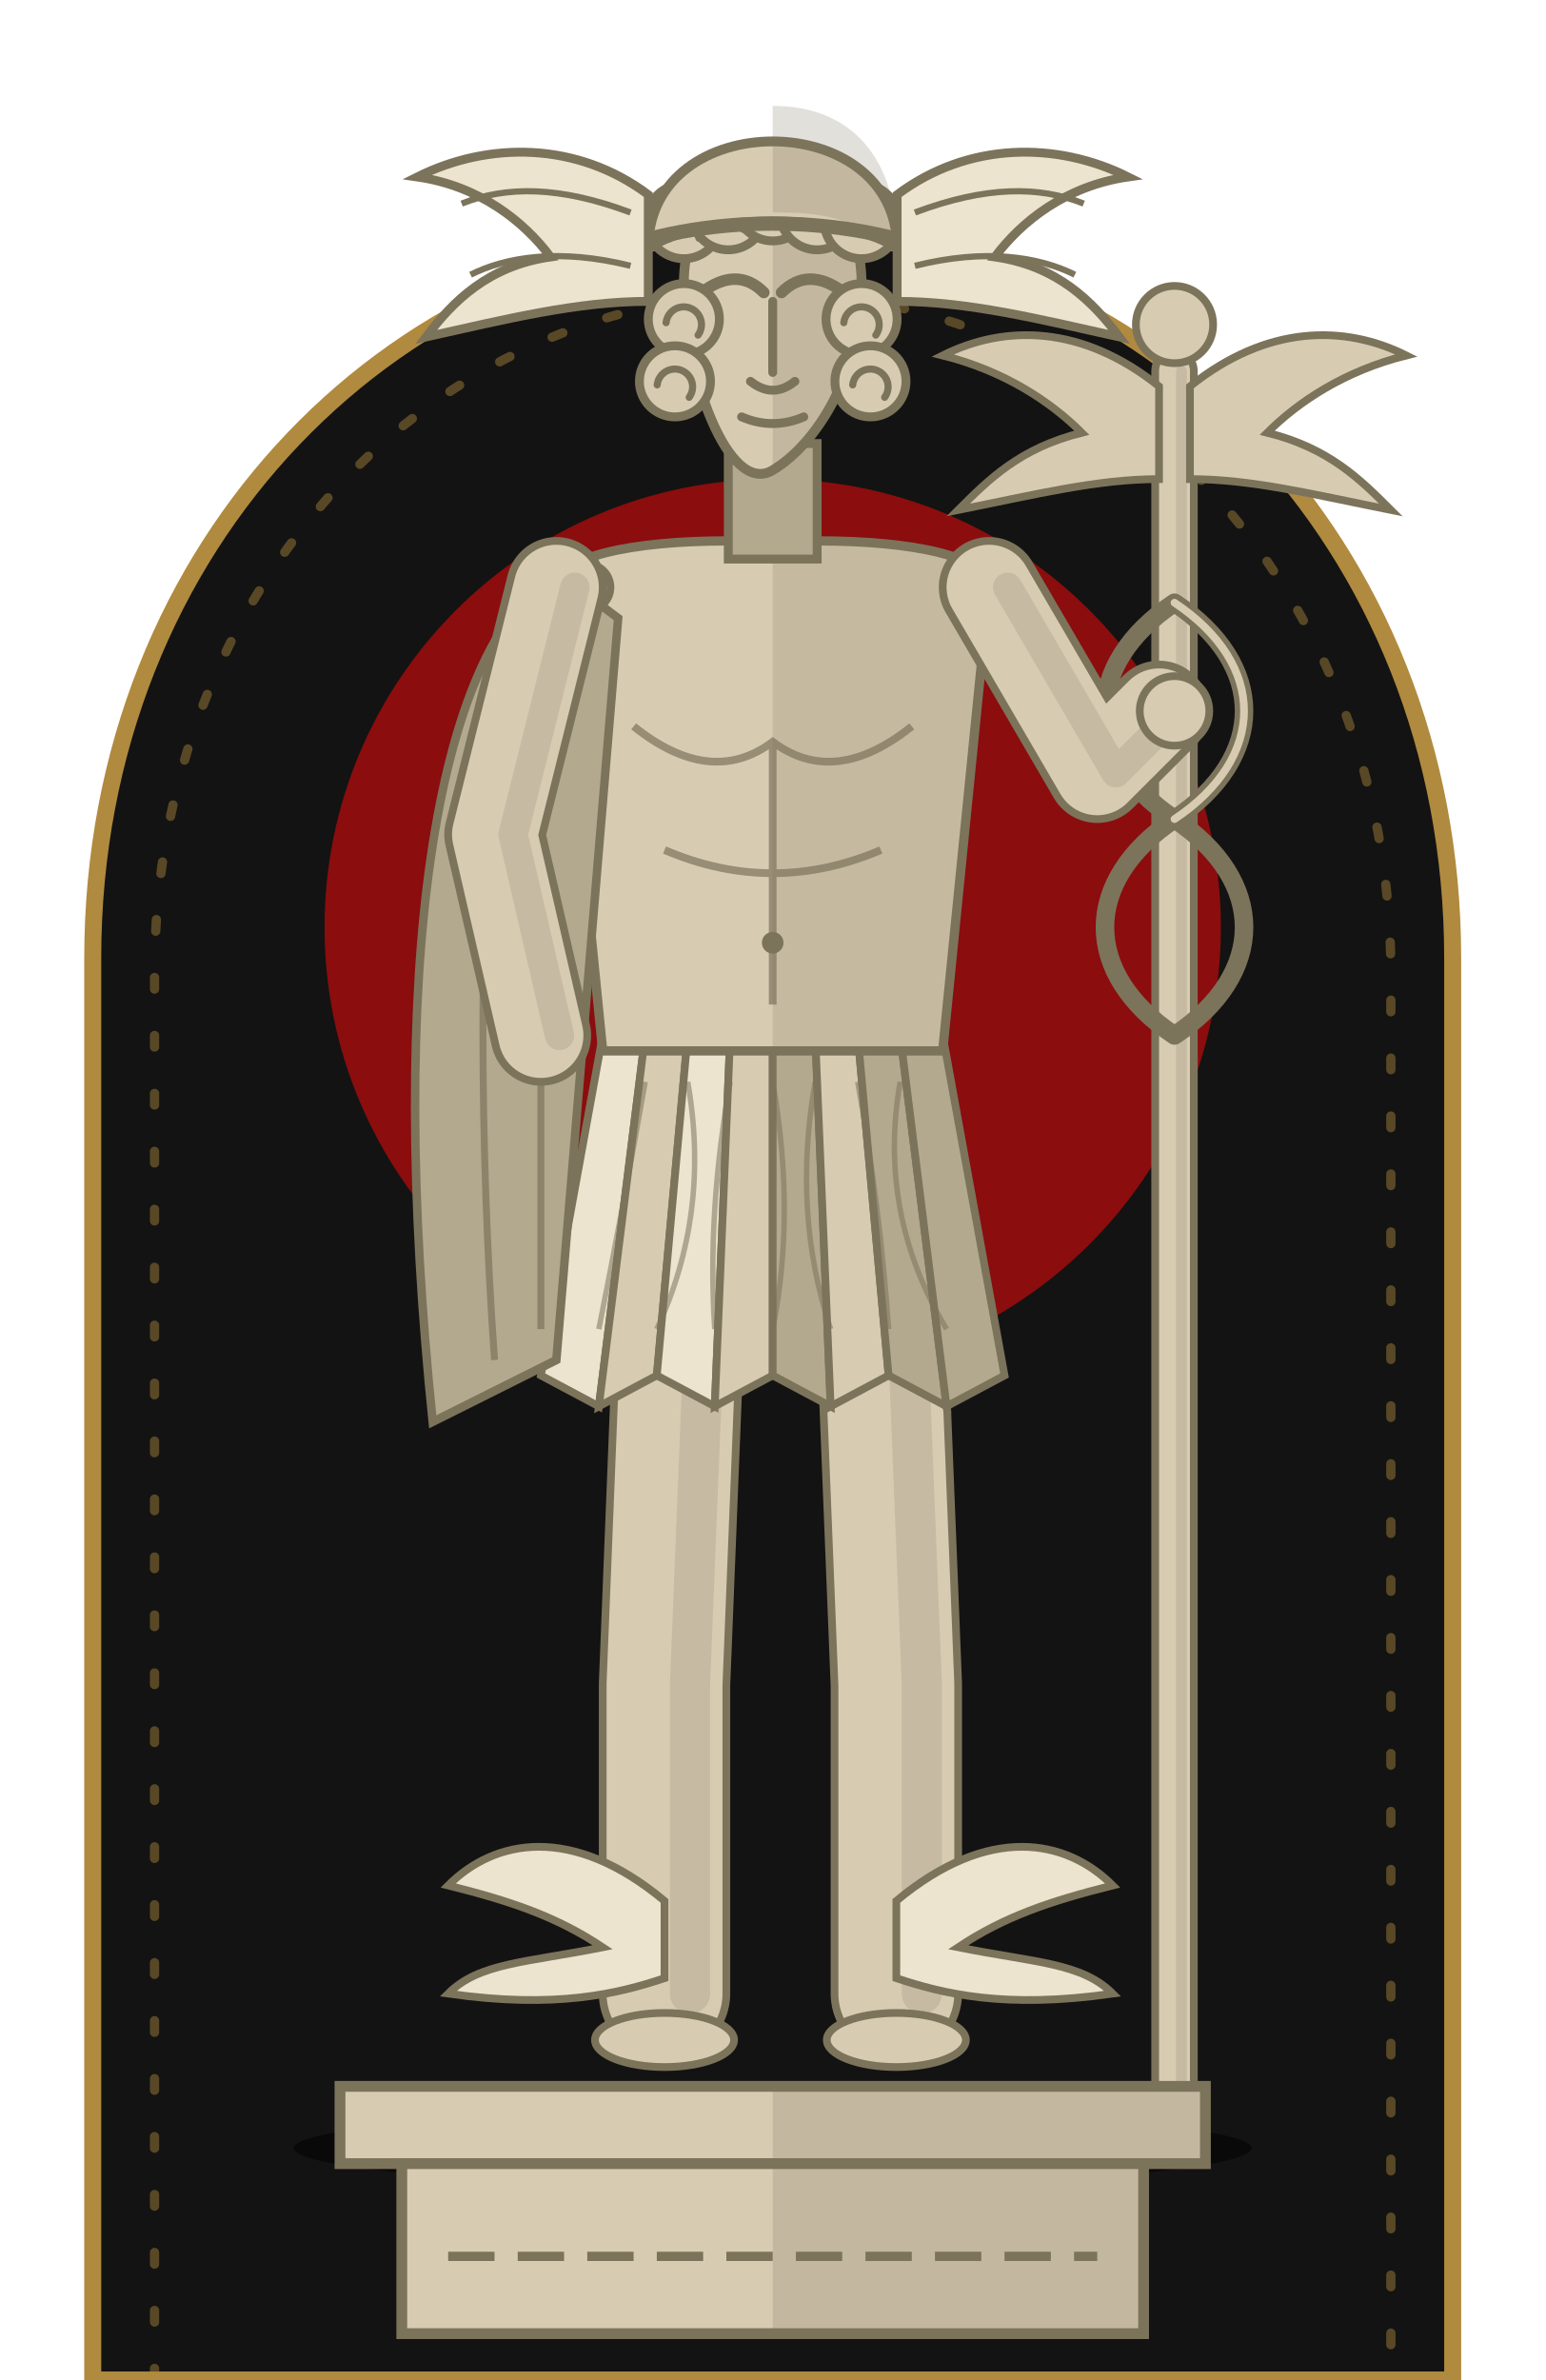
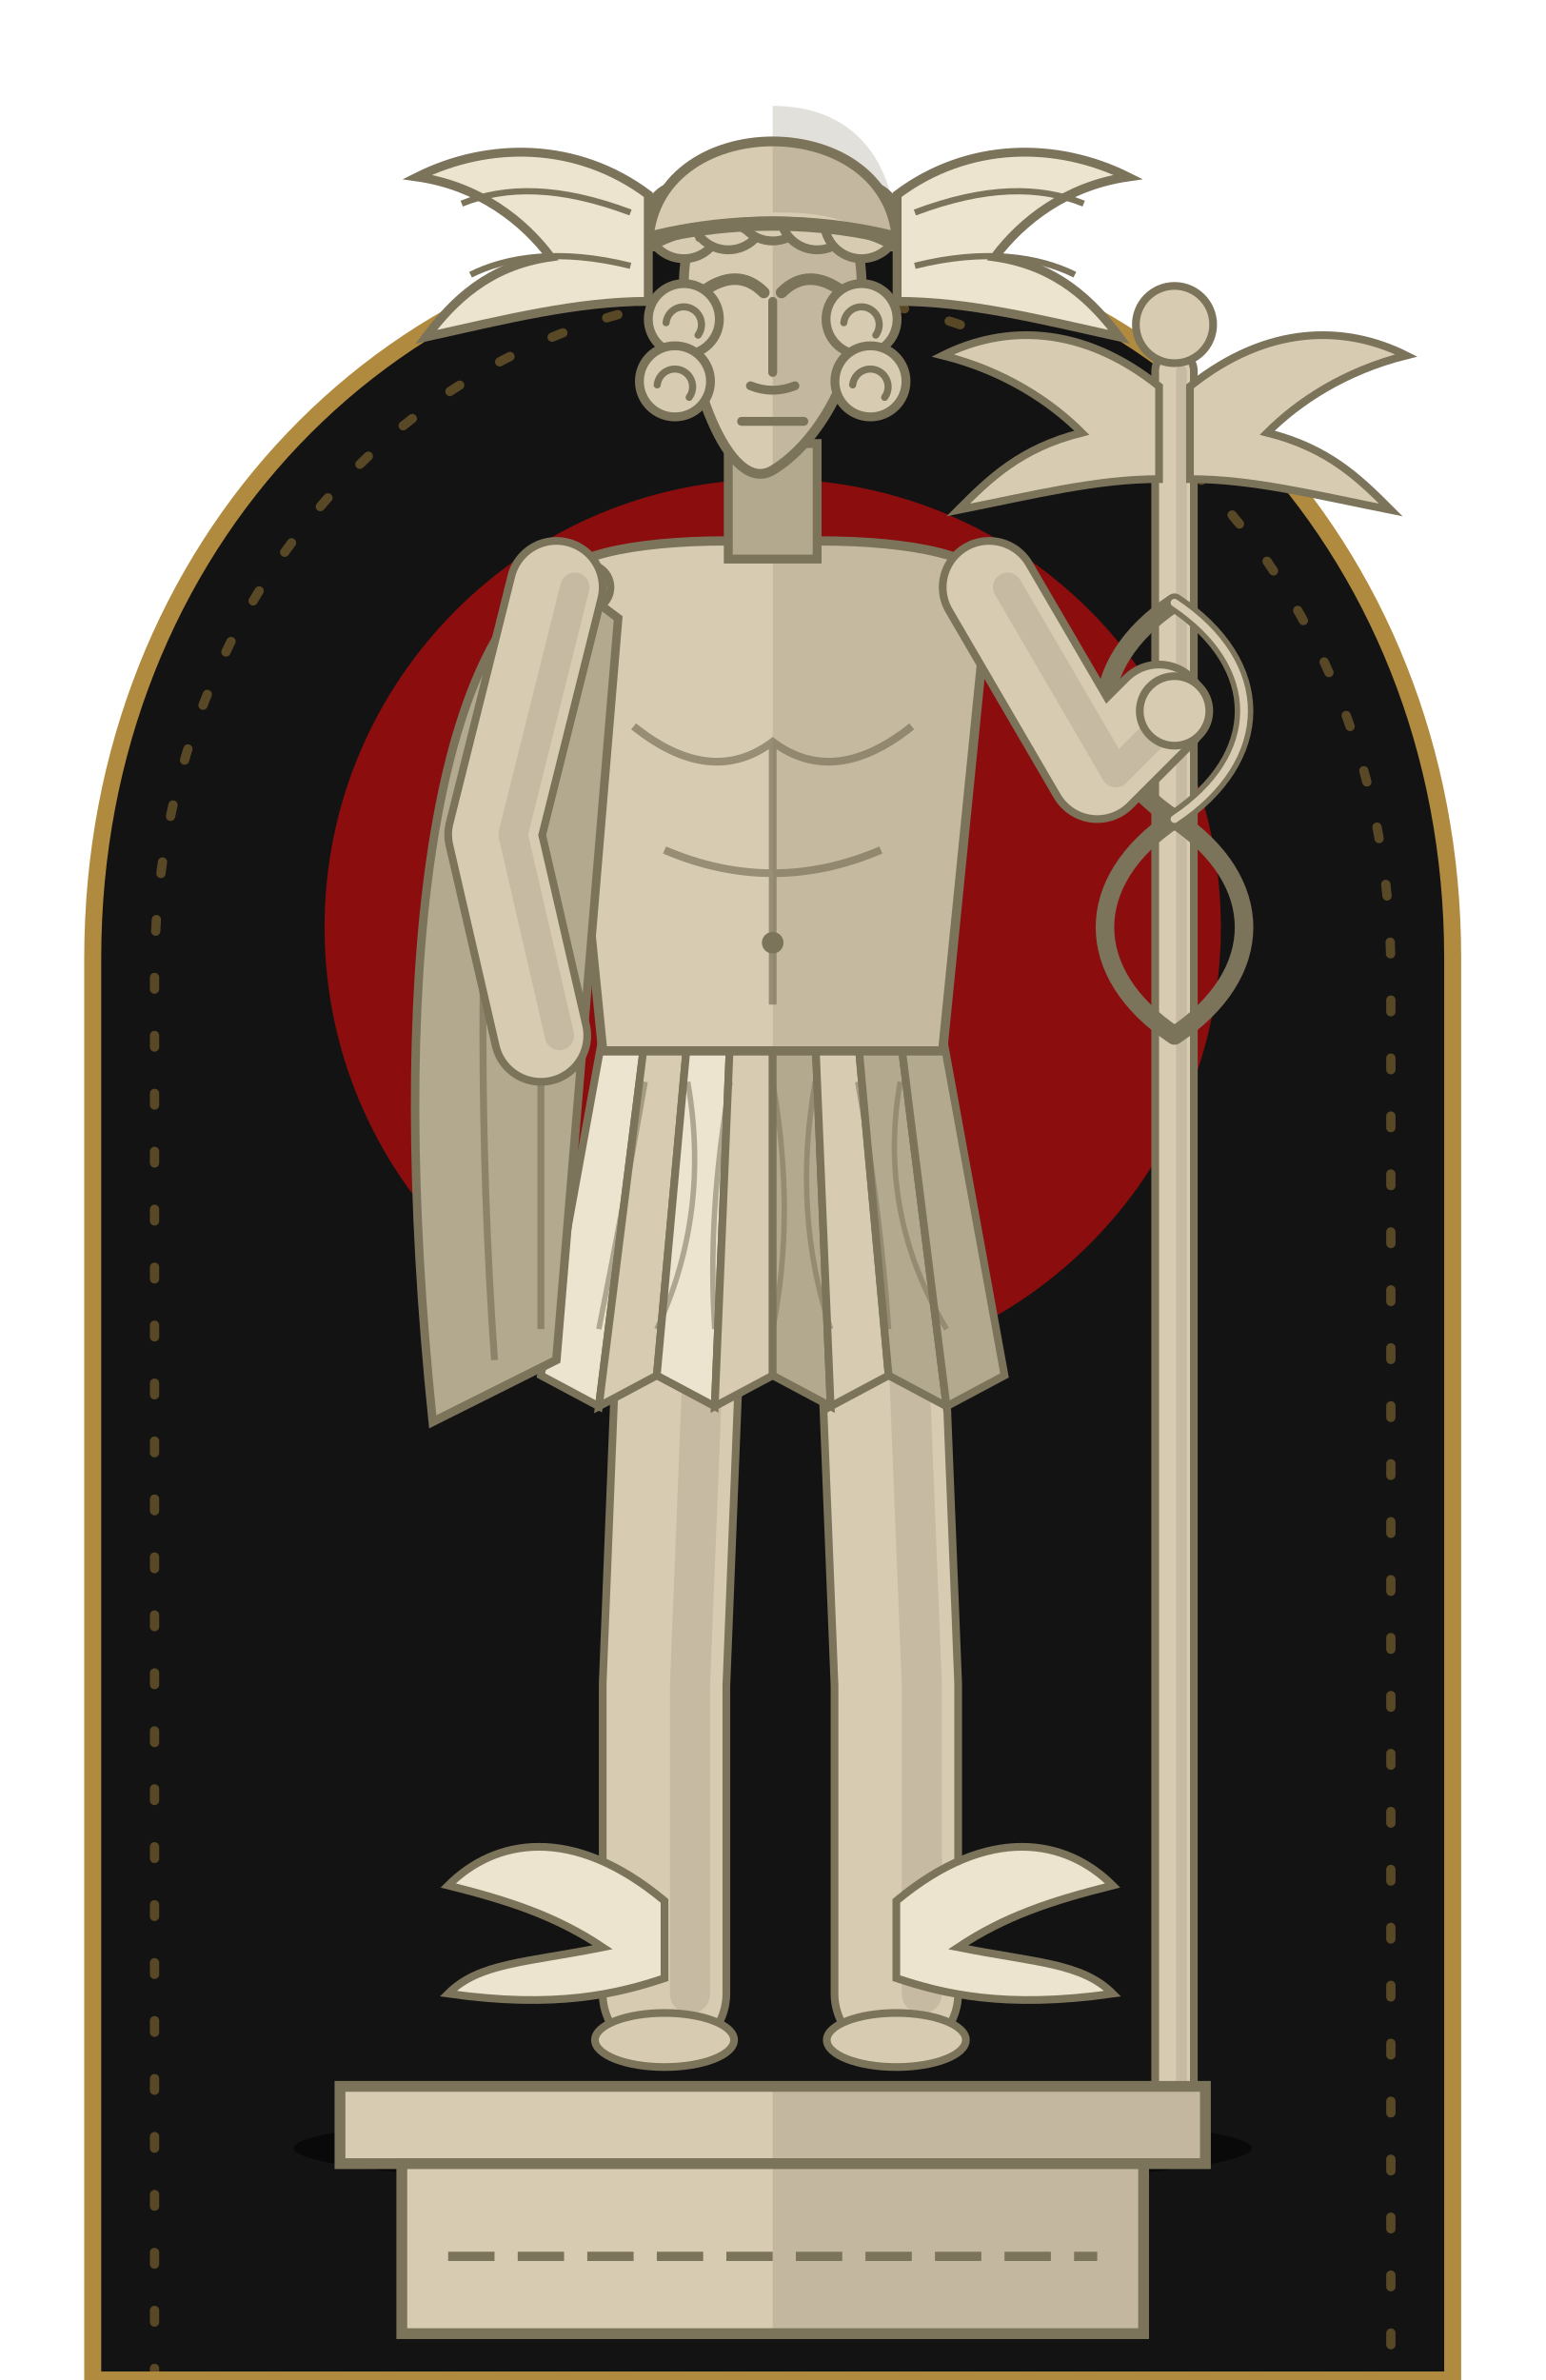
<svg xmlns="http://www.w3.org/2000/svg" viewBox="0 -8 200 308" role="img" aria-label="Hermes: kanatlı şapkalı, kerykeion tutan mermer heykel">
  <path d="M12 300V116C12 62 52 22 100 22S188 62 188 116V300Z" fill="#131313" stroke="#b08a3e" stroke-width="2.2" />
  <path d="M20 300V118C20 68 56 30 100 30S180 68 180 118V300Z" fill="none" stroke="#b08a3e" stroke-opacity=".45" stroke-width="1.2" stroke-dasharray="1.5 6" stroke-linecap="round" />
  <circle cx="100" cy="112" r="58" fill="#8b0d0d" />
  <path d="M152 40 L152 262" fill="none" stroke="#7c735b" stroke-width="6" stroke-linecap="round" stroke-linejoin="round" />
  <path d="M152 40 L152 262" fill="none" stroke="#d7ccb2" stroke-width="4" stroke-linecap="round" stroke-linejoin="round" />
  <path d="M152 40 L152 262" fill="none" stroke="#7c735b" stroke-opacity=".18" stroke-width="1.4" stroke-linecap="round" stroke-linejoin="round" transform="translate(0.9 0)" />
  <circle cx="152" cy="34" r="5" fill="#d7ccb2" stroke="#7c735b" stroke-width="1" />
  <path d="M150 42C140 34 130 34 122 38 130 40 136 44 140 48 132 50 128 54 124 58 134 56 142 54 150 54Z" fill="#d7ccb2" stroke="#7c735b" stroke-width="1" />
  <g transform="translate(304 0) scale(-1 1)">
    <path d="M150 42C140 34 130 34 122 38 130 40 136 44 140 48 132 50 128 54 124 58 134 56 142 54 150 54Z" fill="#d7ccb2" stroke="#7c735b" stroke-width="1" />
  </g>
  <path d="M152 70C140 78 140 90 152 98S164 118 152 126M152 70C164 78 164 90 152 98S140 118 152 126" fill="none" stroke="#7c735b" stroke-width="2.4" stroke-linecap="round" />
  <path d="M152 70C164 78 164 90 152 98" fill="none" stroke="#d7ccb2" stroke-width="1" stroke-linecap="round" />
  <path d="M88 160 L86 210 L86 250" fill="none" stroke="#7c735b" stroke-width="17" stroke-linecap="round" stroke-linejoin="round" />
  <path d="M88 160 L86 210 L86 250" fill="none" stroke="#d7ccb2" stroke-width="15" stroke-linecap="round" stroke-linejoin="round" />
  <path d="M88 160 L86 210 L86 250" fill="none" stroke="#7c735b" stroke-opacity=".18" stroke-width="5.2" stroke-linecap="round" stroke-linejoin="round" transform="translate(3.3 0)" />
  <path d="M114 160 L116 210 L116 250" fill="none" stroke="#7c735b" stroke-width="17" stroke-linecap="round" stroke-linejoin="round" />
  <path d="M114 160 L116 210 L116 250" fill="none" stroke="#d7ccb2" stroke-width="15" stroke-linecap="round" stroke-linejoin="round" />
  <path d="M114 160 L116 210 L116 250" fill="none" stroke="#7c735b" stroke-opacity=".18" stroke-width="5.2" stroke-linecap="round" stroke-linejoin="round" transform="translate(3.3 0)" />
  <path d="M86 238C74 228 64 230 58 236 66 238 72 240 78 244 68 246 62 246 58 250 72 252 80 250 86 248Z" fill="#ece4cf" stroke="#7c735b" stroke-width="1" />
  <path d="M116 238C128 228 138 230 144 236 136 238 130 240 124 244 134 246 140 246 144 250 130 252 122 250 116 248Z" fill="#ece4cf" stroke="#7c735b" stroke-width="1" />
  <ellipse cx="86" cy="256" rx="9" ry="3.5" fill="#d7ccb2" stroke="#7c735b" stroke-width="1" />
  <ellipse cx="116" cy="256" rx="9" ry="3.5" fill="#d7ccb2" stroke="#7c735b" stroke-width="1" />
  <path d="M78.0 126L83.5 126L77.5 174.0L70.0 170.0Z" fill="#ece4cf" stroke="#7c735b" stroke-width="1" />
  <path d="M83.5 126L89.0 126L85.0 170.0L77.5 174.0Z" fill="#d7ccb2" stroke="#7c735b" stroke-width="1" />
  <path d="M89.0 126L94.5 126L92.5 174.0L85.0 170.0Z" fill="#ece4cf" stroke="#7c735b" stroke-width="1" />
  <path d="M94.5 126L100.0 126L100.0 170.0L92.5 174.0Z" fill="#d7ccb2" stroke="#7c735b" stroke-width="1" />
  <path d="M100.0 126L105.5 126L107.5 174.0L100.0 170.0Z" fill="#b3a98e" stroke="#7c735b" stroke-width="1" />
  <path d="M105.5 126L111.0 126L115.0 170.0L107.5 174.0Z" fill="#d7ccb2" stroke="#7c735b" stroke-width="1" />
  <path d="M111.0 126L116.5 126L122.5 174.0L115.0 170.0Z" fill="#b3a98e" stroke="#7c735b" stroke-width="1" />
  <path d="M116.5 126L122.0 126L130.0 170.0L122.5 174.0Z" fill="#b3a98e" stroke="#7c735b" stroke-width="1" />
  <path d="M83.5 132Q80.5 149.0 77.5 164" fill="none" stroke="#7c735b" stroke-width=".7" opacity=".55" />
  <path d="M89.0 132Q92.0 149.0 85.0 164" fill="none" stroke="#7c735b" stroke-width=".7" opacity=".55" />
  <path d="M94.5 132Q91.5 149.0 92.5 164" fill="none" stroke="#7c735b" stroke-width=".7" opacity=".55" />
  <path d="M100.0 132Q103.0 149.0 100.0 164" fill="none" stroke="#7c735b" stroke-width=".7" opacity=".55" />
  <path d="M105.5 132Q102.5 149.0 107.5 164" fill="none" stroke="#7c735b" stroke-width=".7" opacity=".55" />
  <path d="M111.0 132Q114.0 149.0 115.0 164" fill="none" stroke="#7c735b" stroke-width=".7" opacity=".55" />
  <path d="M116.5 132Q113.5 149.0 122.5 164" fill="none" stroke="#7c735b" stroke-width=".7" opacity=".55" />
  <path d="M72 68C72 64 82 62 94 62H106C118 62 128 64 128 68L122 128H78Z" fill="#d7ccb2" stroke="#7c735b" stroke-width="1.2" />
  <path d="M100 62H106C118 62 128 64 128 68L122 128H100Z" fill="#7c735b" opacity=".2" />
  <path d="M82 86Q92 94 100 88Q108 94 118 86M100 88V122M86 102Q100 108 114 102" fill="none" stroke="#7c735b" stroke-width="1" opacity=".7" />
  <circle cx="100" cy="114" r="1.4" fill="#7c735b" />
  <path d="M72 66C56 76 50 118 56 176L72 168L80 72Z" fill="#b3a98e" stroke="#7c735b" stroke-width="1.1" />
  <path d="M64 84C62 110 62 140 64 168M70 76C70 110 70 140 70 164" fill="none" stroke="#7c735b" stroke-width=".9" opacity=".7" />
  <circle cx="76" cy="68" r="3" fill="#ece4cf" stroke="#7c735b" stroke-width="1" />
  <path d="M72 68 L64 100 L70 126" fill="none" stroke="#7c735b" stroke-width="13" stroke-linecap="round" stroke-linejoin="round" />
  <path d="M72 68 L64 100 L70 126" fill="none" stroke="#d7ccb2" stroke-width="11" stroke-linecap="round" stroke-linejoin="round" />
  <path d="M72 68 L64 100 L70 126" fill="none" stroke="#7c735b" stroke-opacity=".18" stroke-width="3.8" stroke-linecap="round" stroke-linejoin="round" transform="translate(2.4 0)" />
  <path d="M128 68 L142 92 L150 84" fill="none" stroke="#7c735b" stroke-width="13" stroke-linecap="round" stroke-linejoin="round" />
  <path d="M128 68 L142 92 L150 84" fill="none" stroke="#d7ccb2" stroke-width="11" stroke-linecap="round" stroke-linejoin="round" />
  <path d="M128 68 L142 92 L150 84" fill="none" stroke="#7c735b" stroke-opacity=".18" stroke-width="3.8" stroke-linecap="round" stroke-linejoin="round" transform="translate(2.4 0)" />
  <circle cx="152" cy="84" r="4.5" fill="#d7ccb2" stroke="#7c735b" stroke-width="1" />
  <g transform="translate(100 54) scale(1.15) translate(-100 -54)">
    <path d="M95 50H105V63H95Z" fill="#b3a98e" stroke="#7c735b" stroke-width="1" />
    <path d="M90 32C90 24 95 20 100 20S110 24 110 32C110 42 105 50 100 53S90 42 90 32Z" fill="#d7ccb2" stroke="#7c735b" stroke-width="1.1" />
    <path d="M100 20C105 20 110 24 110 32C110 42 105 50 100 53Z" fill="#7c735b" opacity=".22" />
    <path d="M92 33Q96 30 99 33M101 33Q104 30 108 33" fill="none" stroke="#7c735b" stroke-width="1.3" stroke-linecap="round" />
-     <path d="M100 34V42M97.5 43Q100 45 102.5 43" fill="none" stroke="#7c735b" stroke-width="1" stroke-linecap="round" />
-     <path d="M96.5 47Q100 48.5 103.5 47" fill="none" stroke="#7c735b" stroke-width="1" stroke-linecap="round" />
+     <path d="M100 34V42M97.5 43.5Q100 44.5 102.5 43.5" fill="none" stroke="#7c735b" stroke-width="1" stroke-linecap="round" />
+     <path d="M96.5 47.5H103.5" fill="none" stroke="#7c735b" stroke-width="1" stroke-linecap="round" />
    <circle cx="90.0" cy="25.0" r="4.2" fill="#d7ccb2" stroke="#7c735b" stroke-width="1" />
    <path d="M87.9 25.4a2.1 2.1 0 1 1 3.8 1.5" fill="none" stroke="#7c735b" stroke-width=".8" stroke-linecap="round" />
    <circle cx="95.0" cy="24.0" r="4.2" fill="#d7ccb2" stroke="#7c735b" stroke-width="1" />
    <path d="M92.9 24.4a2.1 2.1 0 1 1 3.8 1.5" fill="none" stroke="#7c735b" stroke-width=".8" stroke-linecap="round" />
    <circle cx="100.0" cy="23.0" r="4.2" fill="#d7ccb2" stroke="#7c735b" stroke-width="1" />
    <path d="M97.9 23.4a2.1 2.1 0 1 1 3.8 1.5" fill="none" stroke="#7c735b" stroke-width=".8" stroke-linecap="round" />
    <circle cx="105.0" cy="24.0" r="4.2" fill="#d7ccb2" stroke="#7c735b" stroke-width="1" />
    <path d="M102.9 24.4a2.1 2.1 0 1 1 3.8 1.5" fill="none" stroke="#7c735b" stroke-width=".8" stroke-linecap="round" />
    <circle cx="110.0" cy="25.0" r="4.2" fill="#d7ccb2" stroke="#7c735b" stroke-width="1" />
    <path d="M107.9 25.4a2.1 2.1 0 1 1 3.8 1.5" fill="none" stroke="#7c735b" stroke-width=".8" stroke-linecap="round" />
    <circle cx="90.0" cy="36.0" r="4" fill="#d7ccb2" stroke="#7c735b" stroke-width="1" />
    <path d="M88.0 36.4a2.0 2.0 0 1 1 3.6 1.4" fill="none" stroke="#7c735b" stroke-width=".8" stroke-linecap="round" />
    <circle cx="110.0" cy="36.0" r="4" fill="#d7ccb2" stroke="#7c735b" stroke-width="1" />
    <path d="M108.0 36.4a2.0 2.0 0 1 1 3.6 1.4" fill="none" stroke="#7c735b" stroke-width=".8" stroke-linecap="round" />
    <circle cx="89.0" cy="43.0" r="4" fill="#d7ccb2" stroke="#7c735b" stroke-width="1" />
    <path d="M87.0 43.4a2.0 2.0 0 1 1 3.6 1.4" fill="none" stroke="#7c735b" stroke-width=".8" stroke-linecap="round" />
    <circle cx="111.0" cy="43.0" r="4" fill="#d7ccb2" stroke="#7c735b" stroke-width="1" />
    <path d="M109.0 43.4a2.0 2.0 0 1 1 3.6 1.4" fill="none" stroke="#7c735b" stroke-width=".8" stroke-linecap="round" />
    <path d="M86 28C86 12 114 12 114 28C108 24 92 24 86 28Z" fill="#d7ccb2" stroke="#7c735b" stroke-width="1.1" />
    <path d="M100 12C109 12 114 18 114 28C108 24 104 24 100 24Z" fill="#7c735b" opacity=".22" />
    <path d="M80 29C92 24 108 24 120 29" fill="none" stroke="#7c735b" stroke-width="1.6" stroke-linecap="round" />
    <path d="M86 22C78 16 68 16 60 20 67 21 72 25 75 29 68 30 64 34 61 38 70 36 78 34 86 34Z" fill="#ece4cf" stroke="#7c735b" stroke-width="1" />
    <path d="M84 24C76 21 70 21 65 23M84 30C76 28 70 29 66 31" fill="none" stroke="#7c735b" stroke-width=".7" />
    <g transform="translate(200 0) scale(-1 1)">
      <path d="M86 22C78 16 68 16 60 20 67 21 72 25 75 29 68 30 64 34 61 38 70 36 78 34 86 34Z" fill="#ece4cf" stroke="#7c735b" stroke-width="1" />
      <path d="M84 24C76 21 70 21 65 23M84 30C76 28 70 29 66 31" fill="none" stroke="#7c735b" stroke-width=".7" />
    </g>
  </g>
  <ellipse cx="100" cy="270" rx="62" ry="5" fill="#000" opacity=".5" />
  <path d="M44 262H156V272H44Z" fill="#d7ccb2" stroke="#7c735b" stroke-width="1.4" />
  <path d="M100 262H156V272H100Z" fill="#7c735b" opacity=".22" />
  <path d="M52 272H148V294H52Z" fill="#d7ccb2" stroke="#7c735b" stroke-width="1.4" />
  <path d="M100 272H148V294H100Z" fill="#7c735b" opacity=".22" />
  <path d="M58 284H142" stroke="#7c735b" stroke-width="1.2" stroke-dasharray="6 3" />
</svg>
